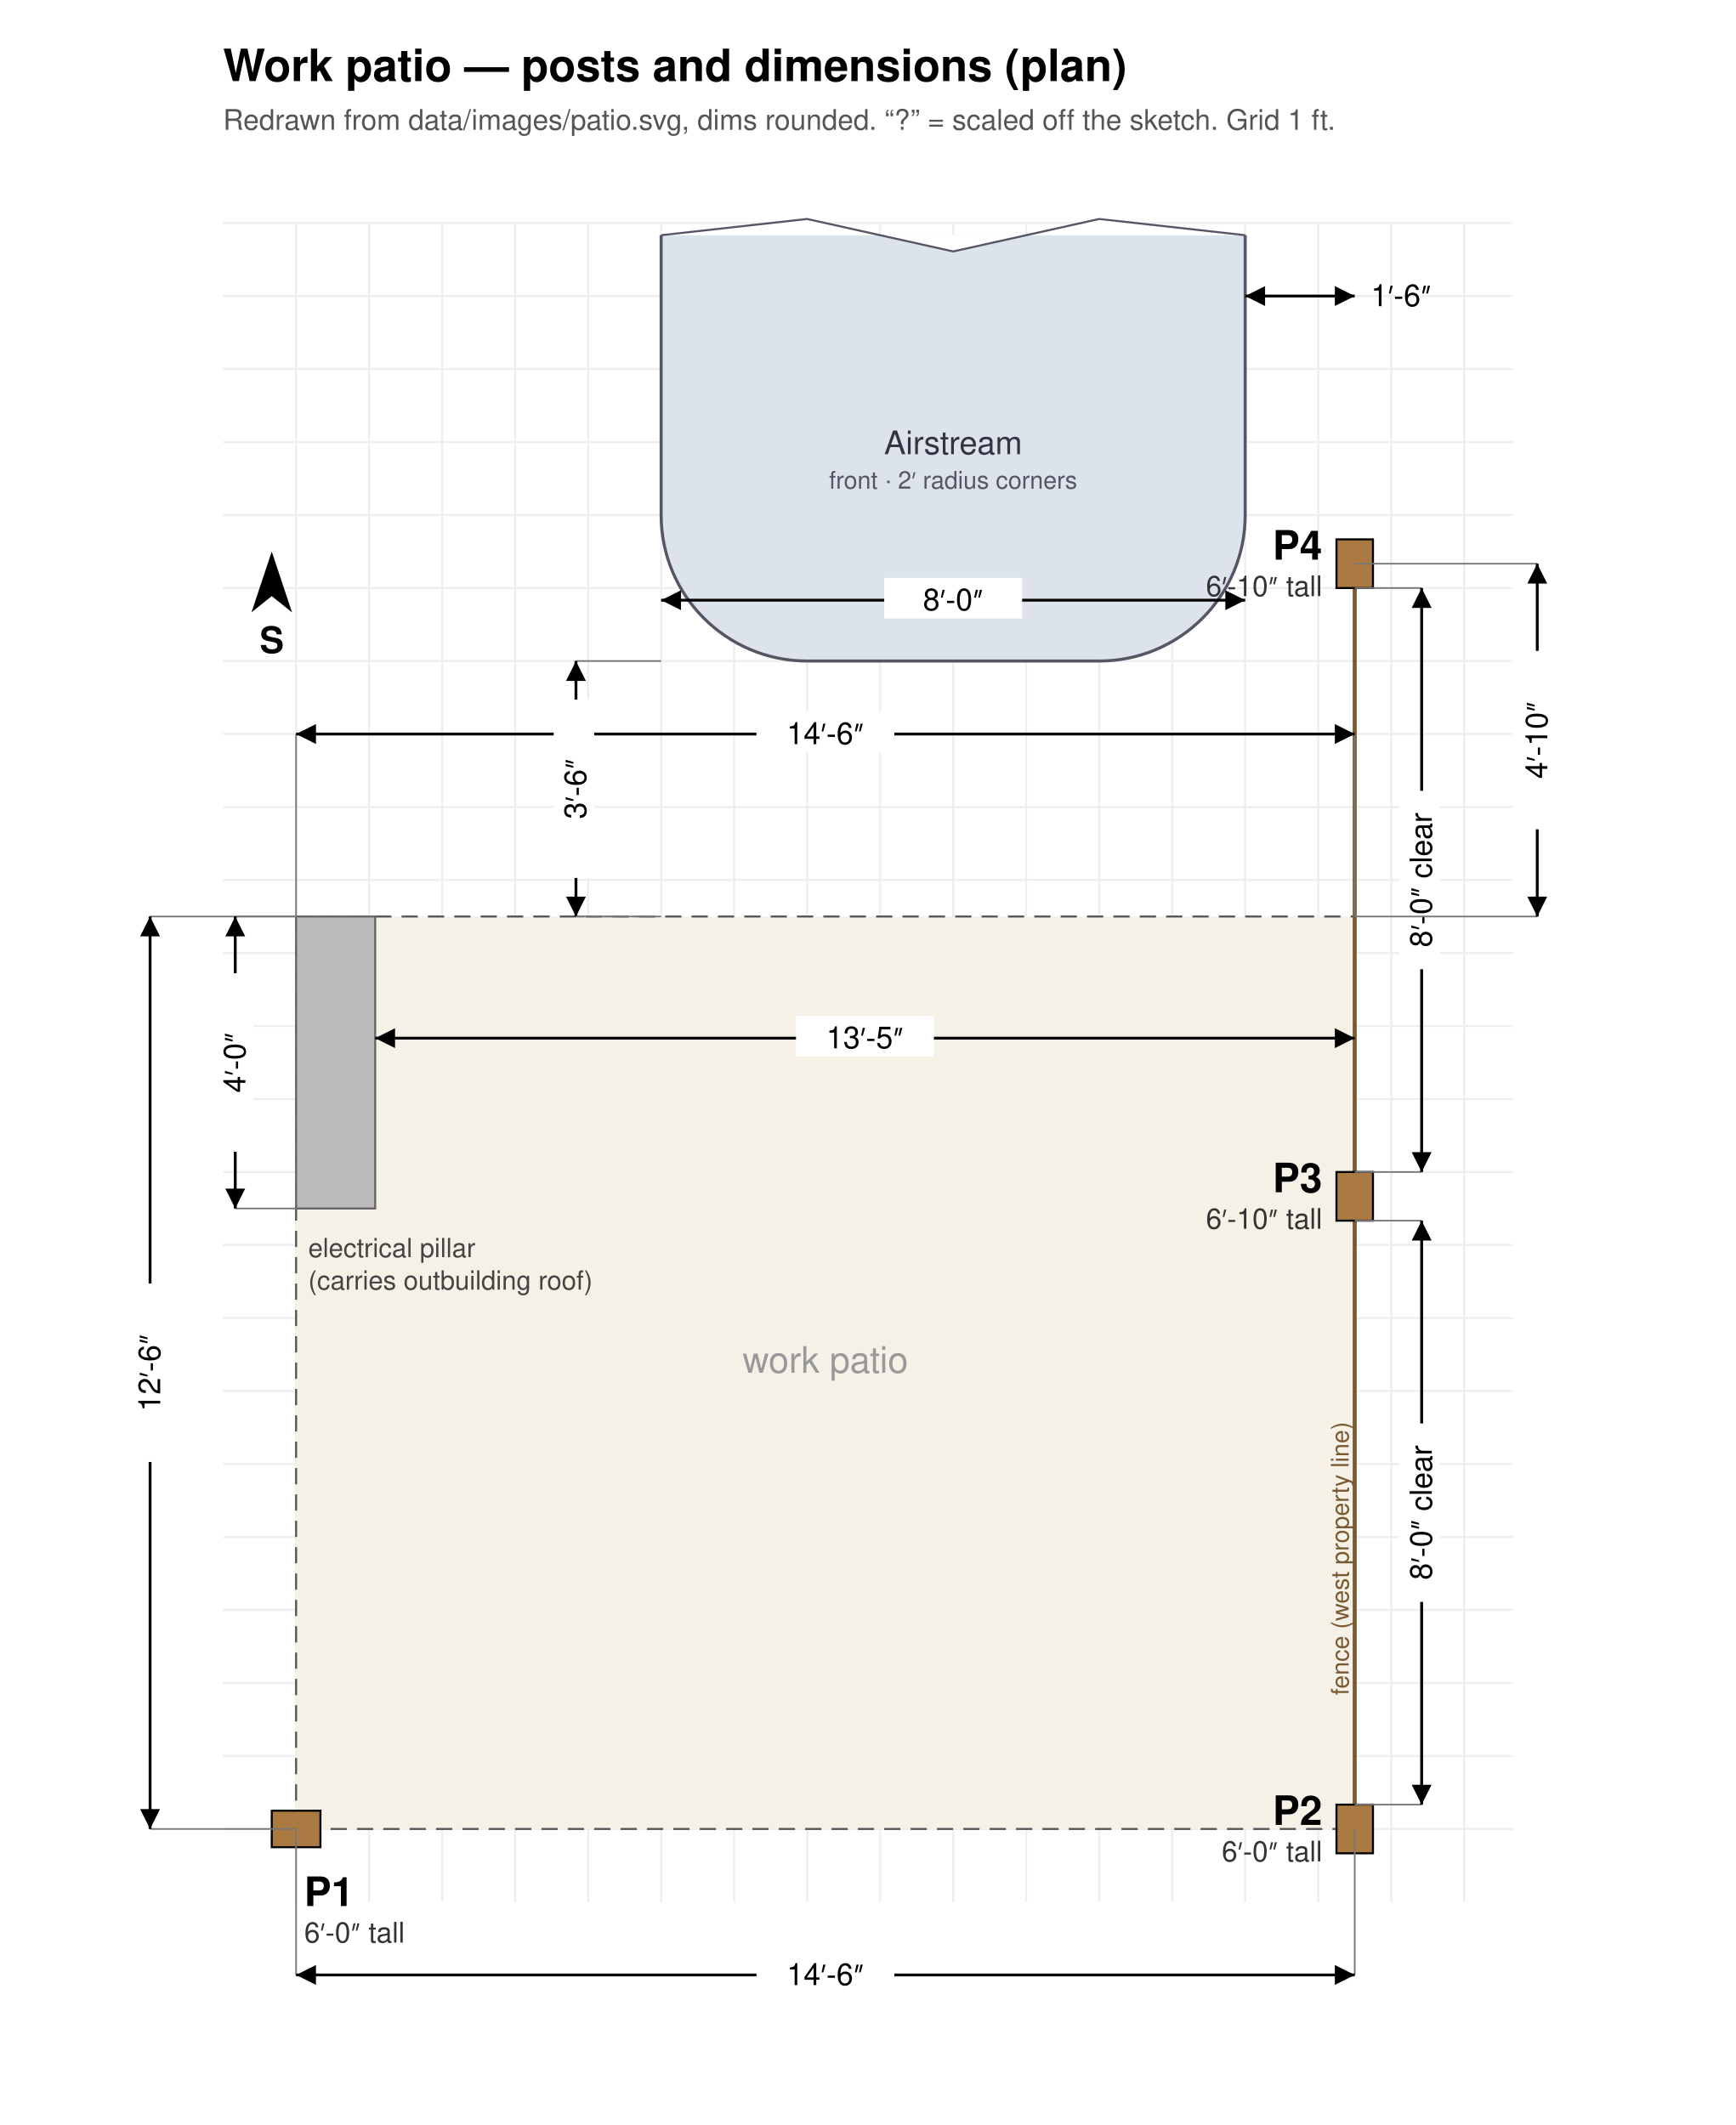
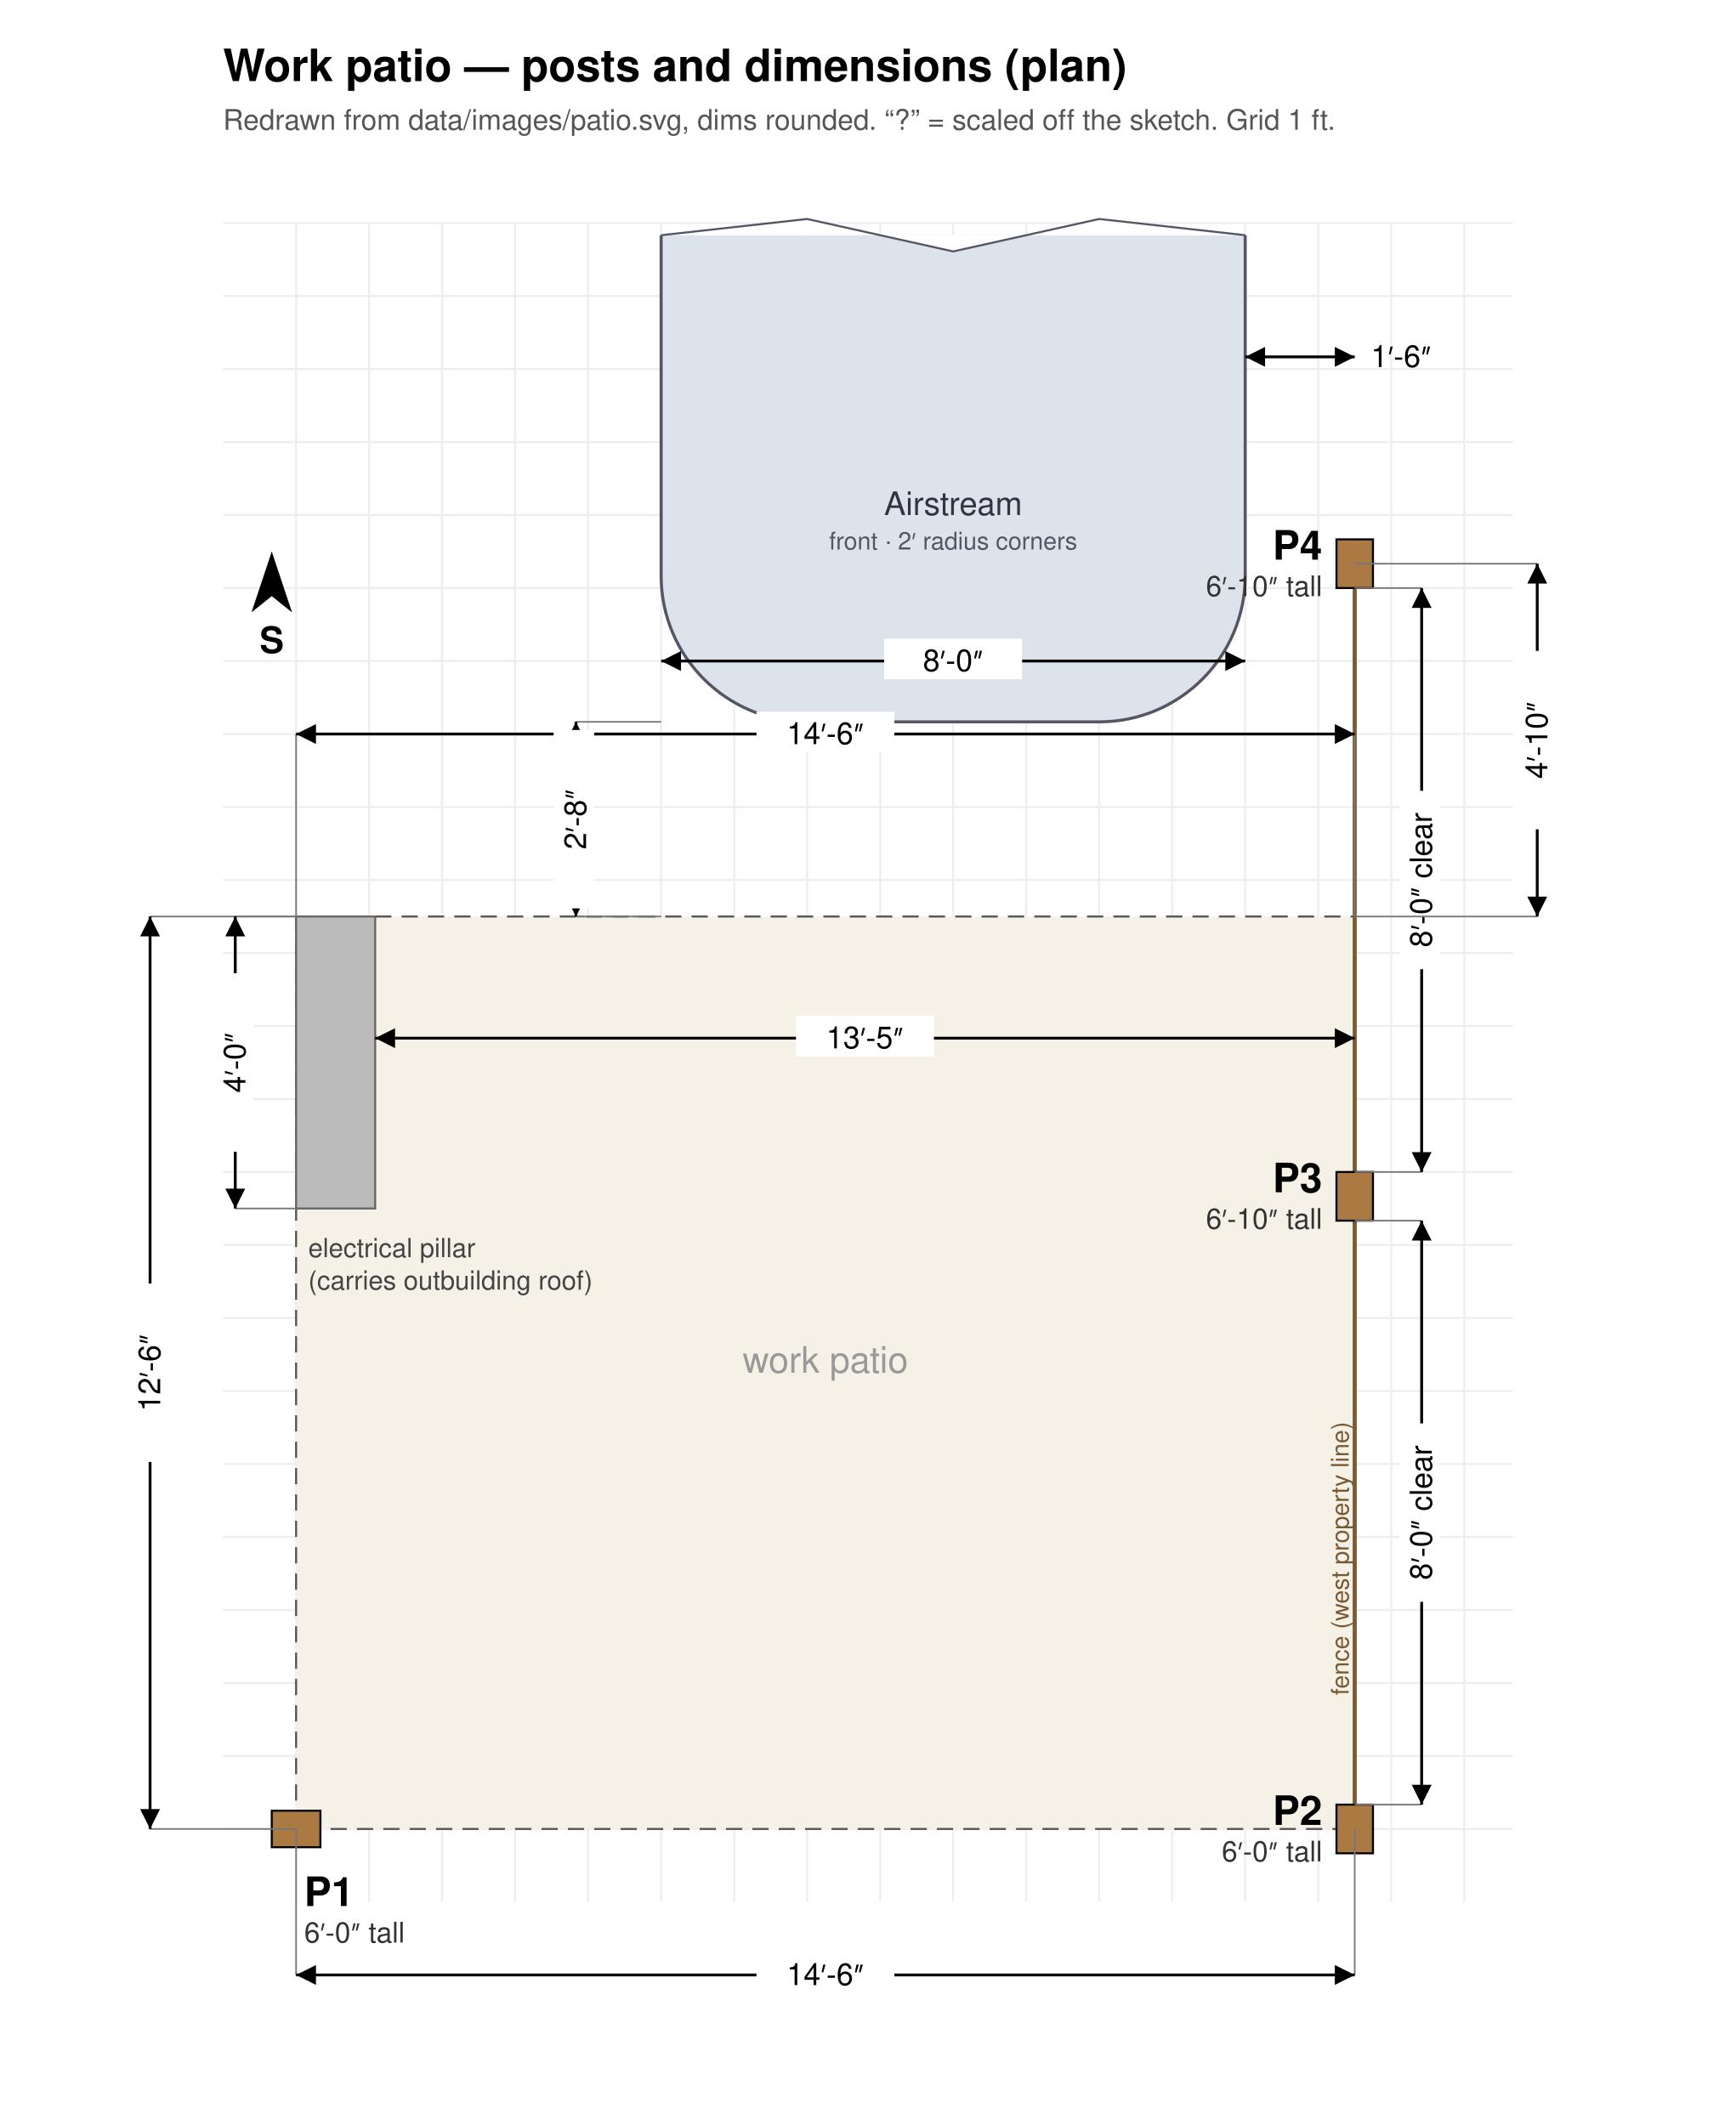
<svg xmlns="http://www.w3.org/2000/svg" viewBox="0 0 856 1048" width="856" height="1048" font-family="Helvetica, Arial, sans-serif">
  <defs>
    <marker id="ar" viewBox="0 0 10 10" refX="10" refY="5" markerWidth="7" markerHeight="7" orient="auto-start-reverse">
      <path d="M0,0 L10,5 L0,10 z" />
    </marker>
  </defs>
  <rect width="856" height="1048" fill="white" />
  <line x1="146.0" y1="938.0" x2="146.0" y2="110.0" stroke="#eee" />
  <line x1="182.0" y1="938.0" x2="182.0" y2="110.0" stroke="#eee" />
  <line x1="218.0" y1="938.0" x2="218.0" y2="110.0" stroke="#eee" />
  <line x1="254.0" y1="938.0" x2="254.0" y2="110.0" stroke="#eee" />
  <line x1="290.0" y1="938.0" x2="290.0" y2="110.0" stroke="#eee" />
  <line x1="326.0" y1="938.0" x2="326.0" y2="110.0" stroke="#eee" />
  <line x1="362.0" y1="938.0" x2="362.0" y2="110.0" stroke="#eee" />
  <line x1="398.0" y1="938.0" x2="398.0" y2="110.0" stroke="#eee" />
  <line x1="434.0" y1="938.0" x2="434.0" y2="110.0" stroke="#eee" />
  <line x1="470.0" y1="938.0" x2="470.0" y2="110.0" stroke="#eee" />
  <line x1="506.0" y1="938.0" x2="506.0" y2="110.0" stroke="#eee" />
  <line x1="542.0" y1="938.0" x2="542.0" y2="110.0" stroke="#eee" />
  <line x1="578.0" y1="938.0" x2="578.0" y2="110.0" stroke="#eee" />
  <line x1="614.0" y1="938.0" x2="614.0" y2="110.0" stroke="#eee" />
  <line x1="650.0" y1="938.0" x2="650.0" y2="110.0" stroke="#eee" />
  <line x1="686.0" y1="938.0" x2="686.0" y2="110.0" stroke="#eee" />
  <line x1="722.0" y1="938.0" x2="722.0" y2="110.0" stroke="#eee" />
  <line x1="110.0" y1="902.0" x2="746.0" y2="902.0" stroke="#eee" />
  <line x1="110.0" y1="866.0" x2="746.0" y2="866.0" stroke="#eee" />
  <line x1="110.0" y1="830.0" x2="746.0" y2="830.0" stroke="#eee" />
  <line x1="110.0" y1="794.0" x2="746.0" y2="794.0" stroke="#eee" />
  <line x1="110.0" y1="758.0" x2="746.0" y2="758.0" stroke="#eee" />
  <line x1="110.0" y1="722.0" x2="746.0" y2="722.0" stroke="#eee" />
  <line x1="110.0" y1="686.0" x2="746.0" y2="686.0" stroke="#eee" />
  <line x1="110.0" y1="650.0" x2="746.0" y2="650.0" stroke="#eee" />
  <line x1="110.0" y1="614.0" x2="746.0" y2="614.0" stroke="#eee" />
  <line x1="110.0" y1="578.0" x2="746.0" y2="578.0" stroke="#eee" />
  <line x1="110.0" y1="542.0" x2="746.0" y2="542.0" stroke="#eee" />
  <line x1="110.0" y1="506.0" x2="746.0" y2="506.0" stroke="#eee" />
  <line x1="110.0" y1="470.0" x2="746.0" y2="470.0" stroke="#eee" />
  <line x1="110.0" y1="434.0" x2="746.0" y2="434.0" stroke="#eee" />
  <line x1="110.0" y1="398.0" x2="746.0" y2="398.0" stroke="#eee" />
  <line x1="110.0" y1="362.0" x2="746.0" y2="362.0" stroke="#eee" />
  <line x1="110.0" y1="326.0" x2="746.0" y2="326.0" stroke="#eee" />
  <line x1="110.0" y1="290.0" x2="746.0" y2="290.0" stroke="#eee" />
  <line x1="110.0" y1="254.0" x2="746.0" y2="254.0" stroke="#eee" />
  <line x1="110.0" y1="218.0" x2="746.0" y2="218.0" stroke="#eee" />
  <line x1="110.0" y1="182.0" x2="746.0" y2="182.0" stroke="#eee" />
  <line x1="110.0" y1="146.0" x2="746.0" y2="146.0" stroke="#eee" />
  <line x1="110.0" y1="110.0" x2="746.0" y2="110.0" stroke="#eee" />
  <rect x="146.0" y="452.0" width="522.0" height="450.0" fill="#f6f1e7" stroke="#555" stroke-dasharray="8 5" />
  <text x="407.0" y="677.0" text-anchor="middle" fill="#999" font-size="18">work patio</text>
  <rect x="146.0" y="452.0" width="39.0" height="144.0" fill="#bbb" stroke="#666" />
  <text x="152.0" y="620.0" font-size="13" fill="#444">electrical pillar</text>
  <text x="152.0" y="636.0" font-size="13" fill="#444">(carries outbuilding roof)</text>
-   <path d="M326.0,116.0 L326.0,254.0 A72.0,72.0 0 0 0 398.0,326.0 L542.0,326.0 A72.0,72.0 0 0 0 614.0,254.0 L614.0,116.0" fill="#dde3ea" stroke="#556" stroke-width="1.5" />
+   <path d="M326.0,116.0 L326.0,284.0 A72.0,72.0 0 0 0 398.0,356.0 L542.0,356.0 A72.0,72.0 0 0 0 614.0,284.0 L614.0,116.0" fill="#dde3ea" stroke="#556" stroke-width="1.5" />
  <path d="M326.0,116.0 l72.0,-8 l72.0,16 l72.0,-16 l72.0,8" fill="white" stroke="#556" />
-   <text x="470.0" y="224.0" text-anchor="middle" font-size="16" fill="#334">Airstream</text>
-   <text x="470.0" y="241.0" text-anchor="middle" font-size="12" fill="#556">front · 2′ radius corners</text>
+   <text x="470.0" y="254.0" text-anchor="middle" font-size="16" fill="#334">Airstream</text>
+   <text x="470.0" y="271.0" text-anchor="middle" font-size="12" fill="#556">front · 2′ radius corners</text>
  <line x1="668.0" y1="902.0" x2="668.0" y2="278.0" stroke="#7a5a33" stroke-width="2" />
  <text transform="translate(665.0,836.0) rotate(-90)" font-size="12" fill="#7a5a33">fence (west property line)</text>
  <rect x="134.0" y="893.0" width="24.0" height="18.0" fill="#ab7942" stroke="black" />
  <text x="150.0" y="940.0" text-anchor="start" font-size="20" font-weight="bold">P1</text>
  <text x="150.0" y="958.0" text-anchor="start" font-size="14" fill="#333">6′-0″ tall</text>
  <rect x="659.0" y="890.0" width="18.0" height="24.0" fill="#ab7942" stroke="black" />
  <text x="652.0" y="900.0" text-anchor="end" font-size="20" font-weight="bold">P2</text>
  <text x="652.0" y="918.0" text-anchor="end" font-size="14" fill="#333">6′-0″ tall</text>
  <rect x="659.0" y="578.0" width="18.0" height="24.0" fill="#ab7942" stroke="black" />
  <text x="652.0" y="588.0" text-anchor="end" font-size="20" font-weight="bold">P3</text>
  <text x="652.0" y="606.0" text-anchor="end" font-size="14" fill="#333">6′-10″ tall</text>
  <rect x="659.0" y="266.0" width="18.0" height="24.0" fill="#ab7942" stroke="black" />
  <text x="652.0" y="276.0" text-anchor="end" font-size="20" font-weight="bold">P4</text>
  <text x="652.0" y="294.0" text-anchor="end" font-size="14" fill="#333">6′-10″ tall</text>
  <line x1="146.0" y1="452.0" x2="146.0" y2="362.0" stroke="#777" stroke-width="0.8" />
  <line x1="668.0" y1="452.0" x2="668.0" y2="362.0" stroke="#777" stroke-width="0.8" />
  <line x1="146.0" y1="362.0" x2="668.0" y2="362.0" stroke="black" stroke-width="1.4" marker-start="url(#ar)" marker-end="url(#ar)" />
  <rect x="373.0" y="351.0" width="68" height="20" fill="white" />
  <text x="407.0" y="367.0" text-anchor="middle" font-size="15">14′-6″</text>
  <line x1="185.0" y1="512.0" x2="185.0" y2="512.0" stroke="#777" stroke-width="0.8" />
  <line x1="668.0" y1="512.0" x2="668.0" y2="512.0" stroke="#777" stroke-width="0.8" />
  <line x1="185.0" y1="512.0" x2="668.0" y2="512.0" stroke="black" stroke-width="1.4" marker-start="url(#ar)" marker-end="url(#ar)" />
  <rect x="392.5" y="501.0" width="68" height="20" fill="white" />
  <text x="426.5" y="517.0" text-anchor="middle" font-size="15">13′-5″</text>
  <line x1="146.0" y1="902.0" x2="146.0" y2="974.0" stroke="#777" stroke-width="0.8" />
  <line x1="668.0" y1="902.0" x2="668.0" y2="974.0" stroke="#777" stroke-width="0.8" />
  <line x1="146.0" y1="974.0" x2="668.0" y2="974.0" stroke="black" stroke-width="1.4" marker-start="url(#ar)" marker-end="url(#ar)" />
  <rect x="373.0" y="963.0" width="68" height="20" fill="white" />
  <text x="407.0" y="979.0" text-anchor="middle" font-size="15">14′-6″</text>
  <line x1="146.0" y1="902.0" x2="74.0" y2="902.0" stroke="#777" stroke-width="0.8" />
  <line x1="146.0" y1="452.0" x2="74.0" y2="452.0" stroke="#777" stroke-width="0.8" />
  <line x1="74.0" y1="902.0" x2="74.0" y2="452.0" stroke="black" stroke-width="1.4" marker-start="url(#ar)" marker-end="url(#ar)" />
  <g transform="translate(74.0,677.0) rotate(-90)">
    <rect x="-44" y="-11" width="88" height="20" fill="white" />
    <text y="5" text-anchor="middle" font-size="15">12′-6″</text>
  </g>
  <line x1="146.0" y1="596.0" x2="116.0" y2="596.0" stroke="#777" stroke-width="0.8" />
  <line x1="146.0" y1="452.0" x2="116.0" y2="452.0" stroke="#777" stroke-width="0.8" />
  <line x1="116.0" y1="596.0" x2="116.0" y2="452.0" stroke="black" stroke-width="1.4" marker-start="url(#ar)" marker-end="url(#ar)" />
  <g transform="translate(116.0,524.0) rotate(-90)">
    <rect x="-44" y="-11" width="88" height="20" fill="white" />
    <text y="5" text-anchor="middle" font-size="15">4′-0″</text>
  </g>
  <line x1="668.0" y1="890.0" x2="701.0" y2="890.0" stroke="#777" stroke-width="0.8" />
  <line x1="668.0" y1="602.0" x2="701.0" y2="602.0" stroke="#777" stroke-width="0.8" />
  <line x1="701.0" y1="890.0" x2="701.0" y2="602.0" stroke="black" stroke-width="1.4" marker-start="url(#ar)" marker-end="url(#ar)" />
  <g transform="translate(701.0,746.0) rotate(-90)">
    <rect x="-44" y="-11" width="88" height="20" fill="white" />
    <text y="5" text-anchor="middle" font-size="15">8′-0″ clear</text>
  </g>
  <line x1="668.0" y1="578.0" x2="701.0" y2="578.0" stroke="#777" stroke-width="0.8" />
  <line x1="668.0" y1="290.0" x2="701.0" y2="290.0" stroke="#777" stroke-width="0.8" />
  <line x1="701.0" y1="578.0" x2="701.0" y2="290.0" stroke="black" stroke-width="1.4" marker-start="url(#ar)" marker-end="url(#ar)" />
  <g transform="translate(701.0,434.0) rotate(-90)">
    <rect x="-44" y="-11" width="88" height="20" fill="white" />
    <text y="5" text-anchor="middle" font-size="15">8′-0″ clear</text>
  </g>
  <line x1="668.0" y1="452.0" x2="758.0" y2="452.0" stroke="#777" stroke-width="0.8" />
  <line x1="668.0" y1="278.0" x2="758.0" y2="278.0" stroke="#777" stroke-width="0.8" />
  <line x1="758.0" y1="452.0" x2="758.0" y2="278.0" stroke="black" stroke-width="1.4" marker-start="url(#ar)" marker-end="url(#ar)" />
  <g transform="translate(758.0,365.0) rotate(-90)">
    <rect x="-44" y="-11" width="88" height="20" fill="white" />
    <text y="5" text-anchor="middle" font-size="15">4′-10″</text>
  </g>
-   <line x1="614.0" y1="146.0" x2="614.0" y2="146.0" stroke="#777" stroke-width="0.8" />
-   <line x1="668.0" y1="146.0" x2="668.0" y2="146.0" stroke="#777" stroke-width="0.8" />
-   <line x1="614.0" y1="146.0" x2="668.0" y2="146.0" stroke="black" stroke-width="1.4" marker-start="url(#ar)" marker-end="url(#ar)" />
-   <text x="676.0" y="151.0" font-size="15">1′-6″</text>
-   <line x1="326.0" y1="296.0" x2="326.0" y2="296.0" stroke="#777" stroke-width="0.8" />
-   <line x1="614.0" y1="296.0" x2="614.0" y2="296.0" stroke="#777" stroke-width="0.8" />
-   <line x1="326.0" y1="296.0" x2="614.0" y2="296.0" stroke="black" stroke-width="1.4" marker-start="url(#ar)" marker-end="url(#ar)" />
-   <rect x="436.0" y="285.0" width="68" height="20" fill="white" />
-   <text x="470.0" y="301.0" text-anchor="middle" font-size="15">8′-0″</text>
+   <line x1="614.0" y1="176.0" x2="614.0" y2="176.0" stroke="#777" stroke-width="0.8" />
+   <line x1="668.0" y1="176.0" x2="668.0" y2="176.0" stroke="#777" stroke-width="0.8" />
+   <line x1="614.0" y1="176.0" x2="668.0" y2="176.0" stroke="black" stroke-width="1.4" marker-start="url(#ar)" marker-end="url(#ar)" />
+   <text x="676.0" y="181.0" font-size="15">1′-6″</text>
+   <line x1="326.0" y1="326.0" x2="326.0" y2="326.0" stroke="#777" stroke-width="0.8" />
+   <line x1="614.0" y1="326.0" x2="614.0" y2="326.0" stroke="#777" stroke-width="0.8" />
+   <line x1="326.0" y1="326.0" x2="614.0" y2="326.0" stroke="black" stroke-width="1.4" marker-start="url(#ar)" marker-end="url(#ar)" />
+   <rect x="436.0" y="315.0" width="68" height="20" fill="white" />
+   <text x="470.0" y="331.0" text-anchor="middle" font-size="15">8′-0″</text>
  <line x1="326.0" y1="452.0" x2="284.0" y2="452.0" stroke="#777" stroke-width="0.8" />
-   <line x1="326.0" y1="326.0" x2="284.0" y2="326.0" stroke="#777" stroke-width="0.8" />
-   <line x1="284.0" y1="452.0" x2="284.0" y2="326.0" stroke="black" stroke-width="1.4" marker-start="url(#ar)" marker-end="url(#ar)" />
-   <g transform="translate(284.0,389.0) rotate(-90)">
+   <line x1="326.0" y1="356.0" x2="284.0" y2="356.0" stroke="#777" stroke-width="0.8" />
+   <line x1="284.0" y1="452.0" x2="284.0" y2="356.0" stroke="black" stroke-width="1.4" marker-start="url(#ar)" marker-end="url(#ar)" />
+   <g transform="translate(284.0,404.0) rotate(-90)">
    <rect x="-44" y="-11" width="88" height="20" fill="white" />
-     <text y="5" text-anchor="middle" font-size="15">3′-6″</text>
+     <text y="5" text-anchor="middle" font-size="15">2′-8″</text>
  </g>
  <line x1="284.0" y1="452.0" x2="326.0" y2="452.0" stroke="#777" stroke-width="0.8" stroke-dasharray="4 3" />
  <g transform="translate(134.0,302.0)">
    <path d="M0,-30 L10,0 L0,-8 L-10,0 z" fill="black" />
    <text y="20" text-anchor="middle" font-size="18" font-weight="bold">S</text>
  </g>
  <text x="110" y="40" font-size="22" font-weight="bold">Work patio — posts and dimensions (plan)</text>
  <text x="110" y="64" font-size="14" fill="#555">Redrawn from data/images/patio.svg, dims rounded. “?” = scaled off the sketch. Grid 1 ft.</text>
</svg>
